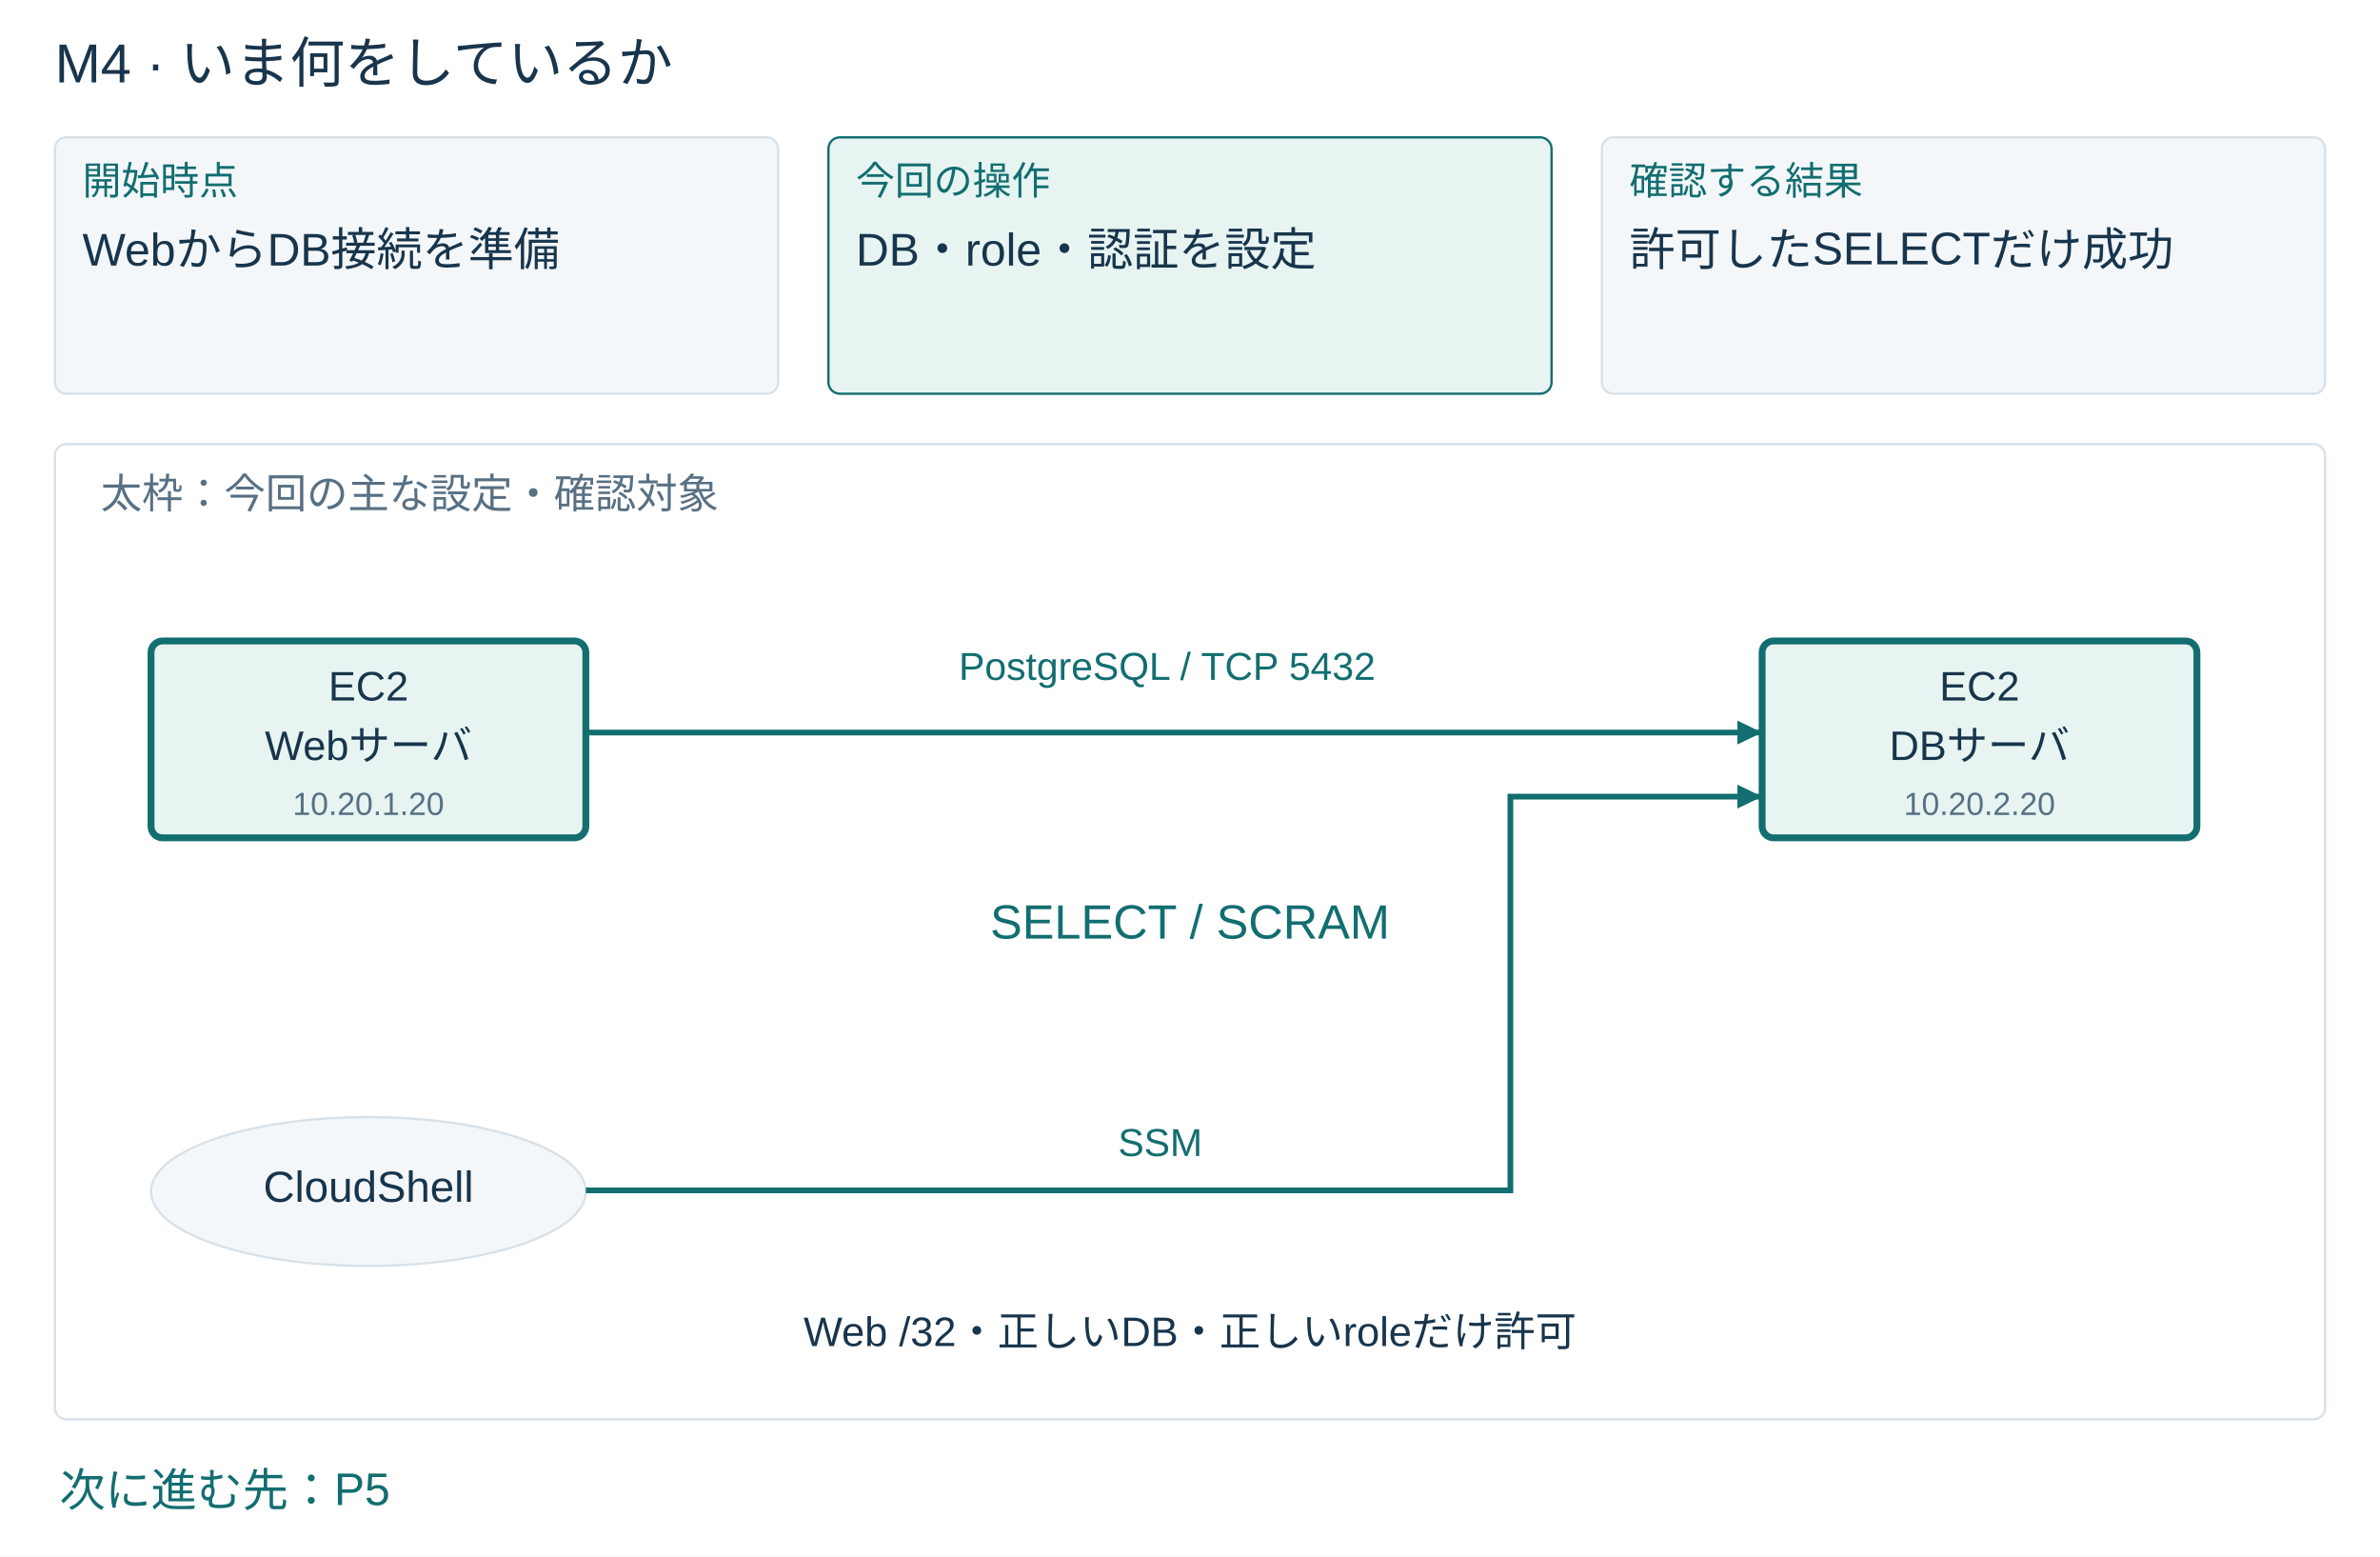
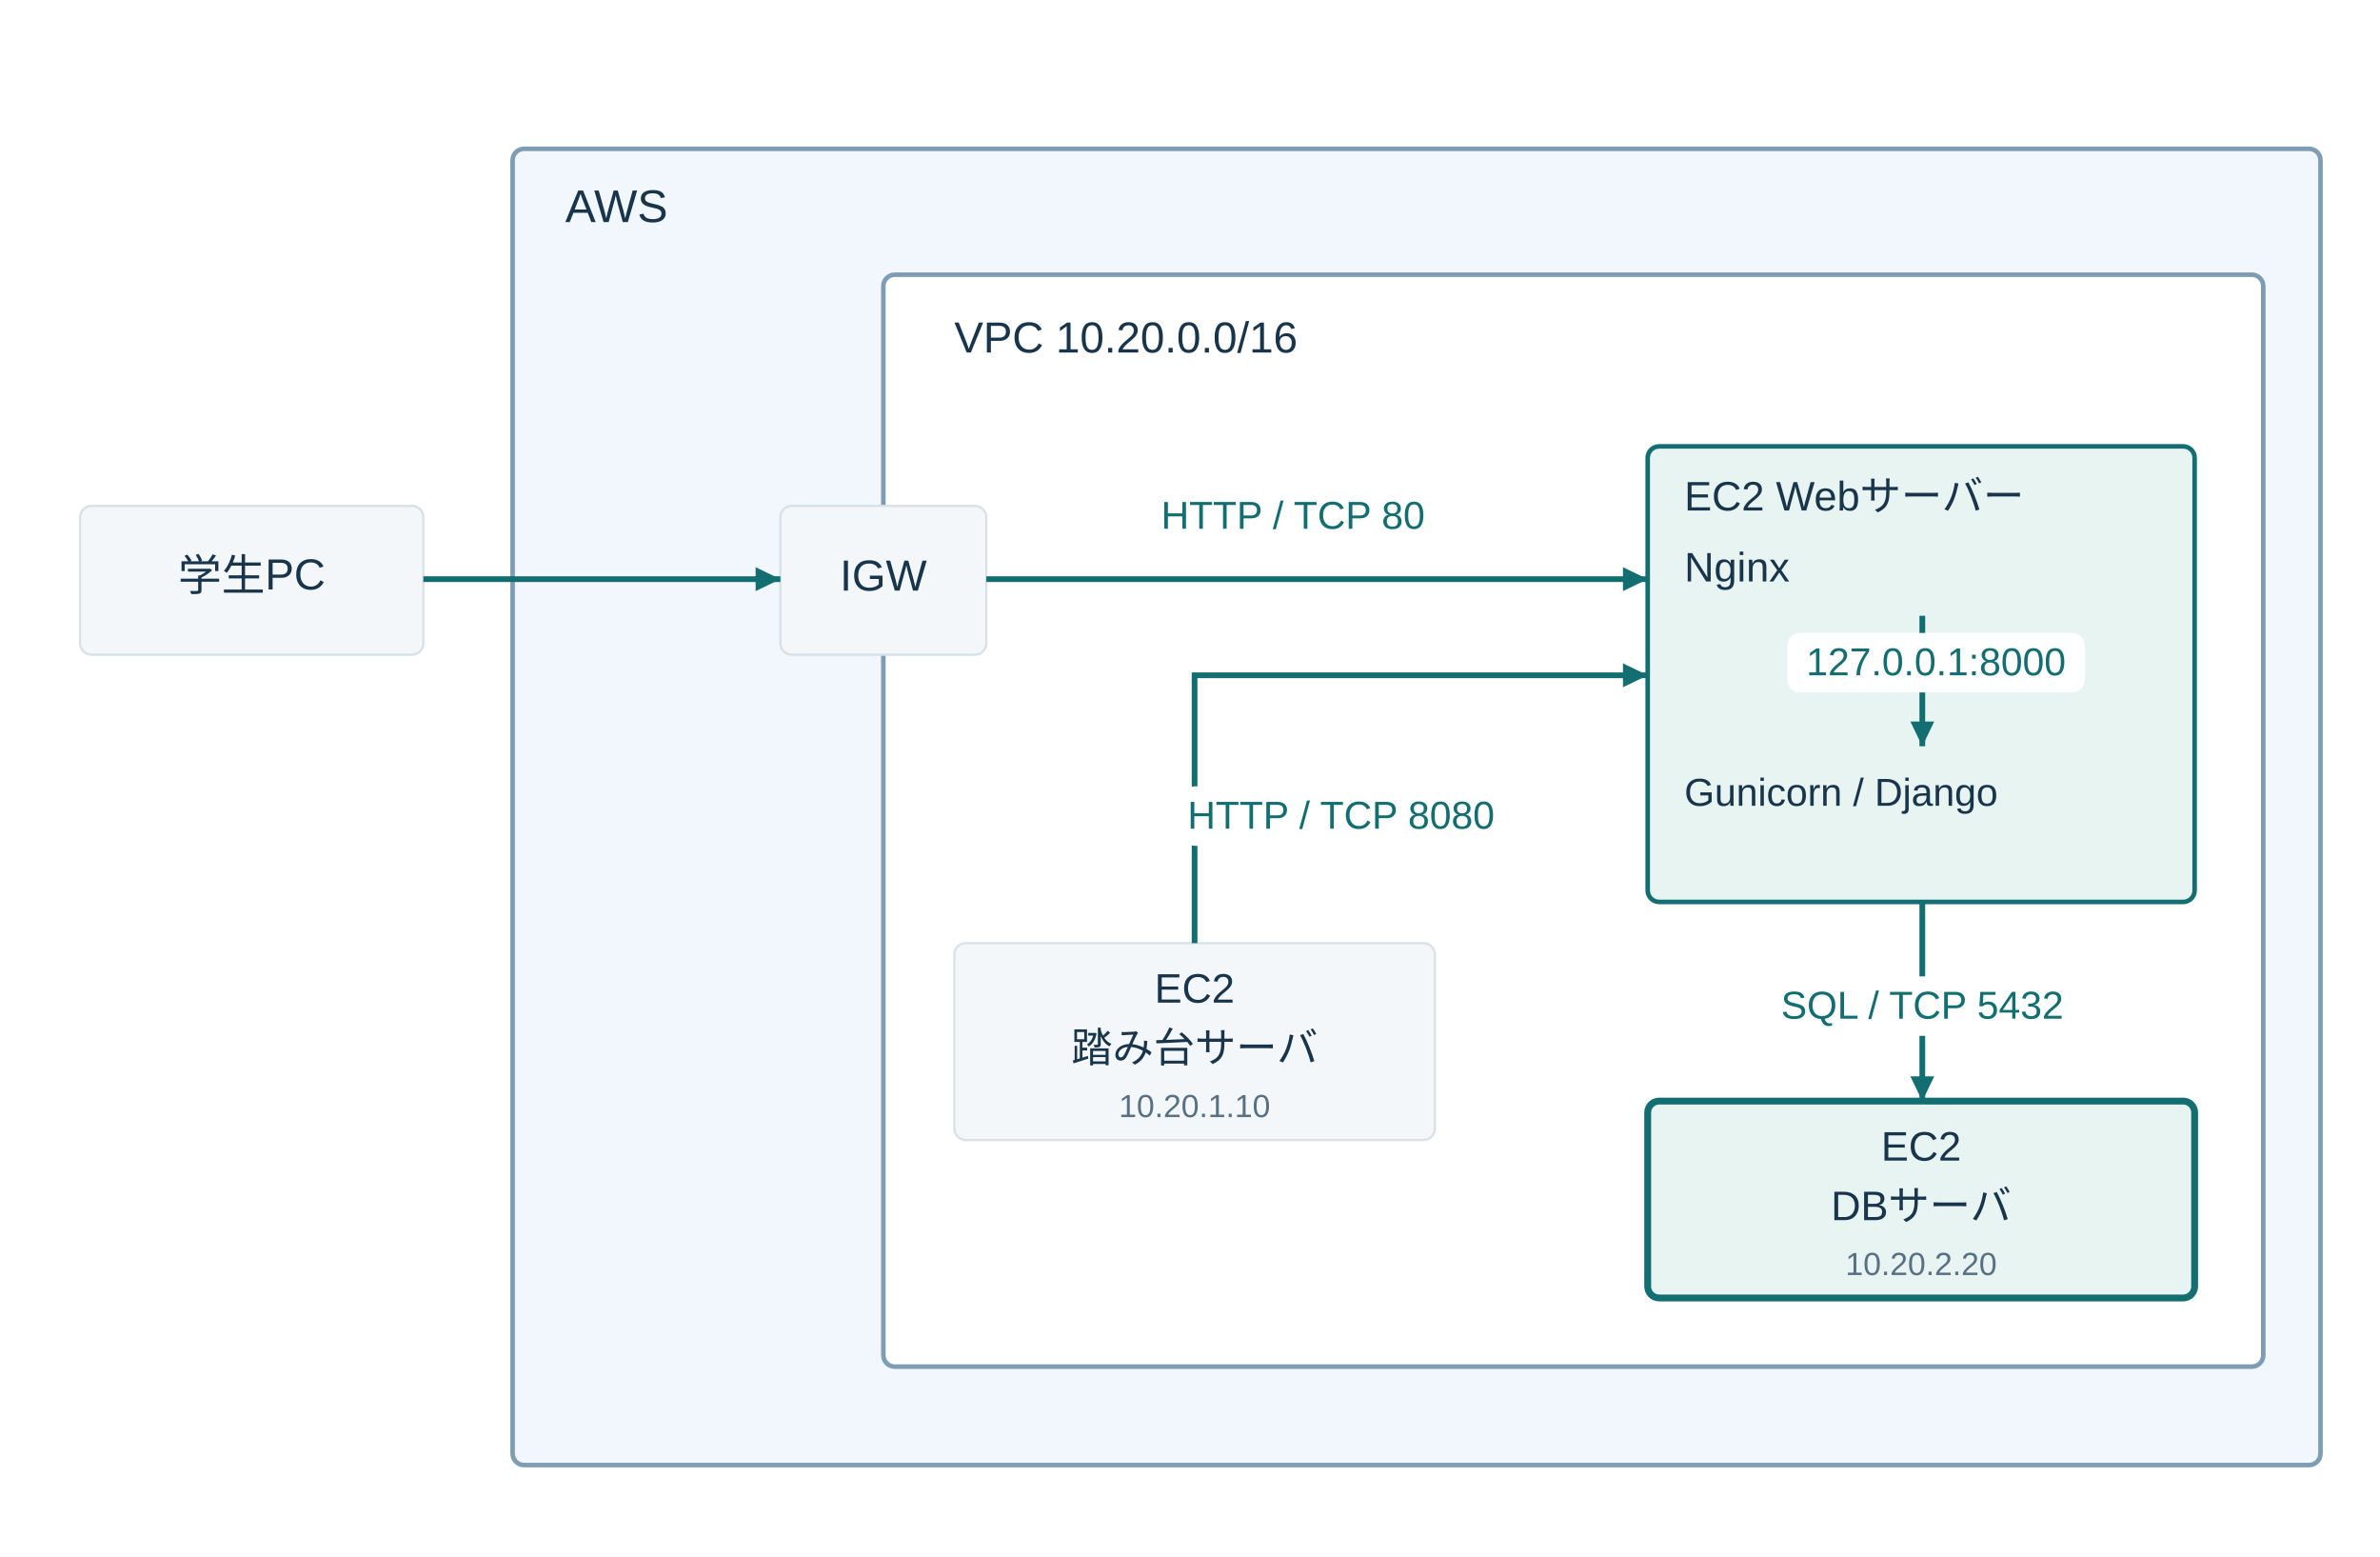
<svg xmlns="http://www.w3.org/2000/svg" width="1040" height="680" viewBox="0 0 1040 680" role="img">
  <rect width="1040" height="680" fill="white" />
-   <text x="24" y="36" font-size="24" font-family="Arial,MS Gothic,sans-serif" fill="#18354c">M4 · いま何をしているか</text>
-   <rect x="24" y="60" width="316" height="112" rx="5" fill="#f4f7fa" stroke="#d8e1e8" stroke-width="1" />
-   <text x="36" y="85" font-size="17" font-family="Arial,MS Gothic,sans-serif" fill="#126e70">開始時点</text>
-   <text x="36" y="116" font-size="20" font-family="Arial,MS Gothic,sans-serif" fill="#18354c">WebからDB接続を準備</text>
-   <rect x="362" y="60" width="316" height="112" rx="5" fill="#e7f4f2" stroke="#126e70" stroke-width="1" />
-   <text x="374" y="85" font-size="17" font-family="Arial,MS Gothic,sans-serif" fill="#126e70">今回の操作</text>
-   <text x="374" y="116" font-size="20" font-family="Arial,MS Gothic,sans-serif" fill="#18354c">DB・role・認証を設定</text>
-   <rect x="700" y="60" width="316" height="112" rx="5" fill="#f4f7fa" stroke="#d8e1e8" stroke-width="1" />
-   <text x="712" y="85" font-size="17" font-family="Arial,MS Gothic,sans-serif" fill="#126e70">確認する結果</text>
-   <text x="712" y="116" font-size="20" font-family="Arial,MS Gothic,sans-serif" fill="#18354c">許可したSELECTだけ成功</text>
-   <rect x="24" y="194" width="992" height="426" rx="5" fill="white" stroke="#d8e1e8" stroke-width="1" />
-   <text x="44" y="222" font-size="18" font-family="Arial,MS Gothic,sans-serif" fill="#587083">太枠：今回の主な設定・確認対象</text>
-   <rect x="66" y="280" width="190" height="86" rx="5" fill="#e7f4f2" stroke="#126e70" stroke-width="3" />
-   <text x="161.0" y="306" font-size="18" font-family="Arial,MS Gothic,sans-serif" fill="#18354c" text-anchor="middle">EC2</text>
-   <text x="161.0" y="332" font-size="18" font-family="Arial,MS Gothic,sans-serif" fill="#18354c" text-anchor="middle">Webサーバ</text>
-   <text x="161.0" y="356" font-size="14" font-family="Arial,MS Gothic,sans-serif" fill="#587083" text-anchor="middle">10.20.1.20</text>
-   <rect x="770" y="280" width="190" height="86" rx="5" fill="#e7f4f2" stroke="#126e70" stroke-width="3" />
-   <text x="865.0" y="306" font-size="18" font-family="Arial,MS Gothic,sans-serif" fill="#18354c" text-anchor="middle">EC2</text>
-   <text x="865.0" y="332" font-size="18" font-family="Arial,MS Gothic,sans-serif" fill="#18354c" text-anchor="middle">DBサーバ</text>
-   <text x="865.0" y="356" font-size="14" font-family="Arial,MS Gothic,sans-serif" fill="#587083" text-anchor="middle">10.20.2.20</text>
-   <polyline points="256,320 770,320" fill="none" stroke="#126e70" stroke-width="2.5" />
-   <polygon points="770.00,320.00 759.19,325.22 759.19,314.78" fill="#126e70" />
-   <rect x="415.75" y="279" width="188.5" height="25" rx="5" fill="white" stroke="white" stroke-width="1" />
-   <text x="510" y="297" font-size="17" font-family="Arial,MS Gothic,sans-serif" fill="#126e70" text-anchor="middle">PostgreSQL / TCP 5432</text>
-   <text x="520" y="410" font-size="21" font-family="Arial,MS Gothic,sans-serif" fill="#126e70" text-anchor="middle">SELECT / SCRAM</text>
-   <ellipse cx="161.0" cy="520.5" rx="95.0" ry="32.5" fill="#f4f7fa" stroke="#d8e1e8" stroke-width="1" />
-   <text x="161.0" y="525" font-size="19" font-family="Arial,MS Gothic,sans-serif" fill="#18354c" text-anchor="middle">CloudShell</text>
-   <polyline points="256,520 660,520 660,348 770,348" fill="none" stroke="#126e70" stroke-width="2.5" />
-   <polygon points="770.00,348.00 759.19,353.22 759.19,342.78" fill="#126e70" />
-   <rect x="489.25" y="487" width="35.5" height="25" rx="5" fill="white" stroke="white" stroke-width="1" />
-   <text x="507" y="505" font-size="17" font-family="Arial,MS Gothic,sans-serif" fill="#126e70" text-anchor="middle">SSM</text>
-   <text x="520" y="588" font-size="18" font-family="Arial,MS Gothic,sans-serif" fill="#18354c" text-anchor="middle">Web /32・正しいDB・正しいroleだけ許可</text>
-   <text x="26" y="658" font-size="20" font-family="Arial,MS Gothic,sans-serif" fill="#126e70">次に進む先：P5</text>
+   <rect x="224" y="65" width="790" height="575" rx="5" fill="#f1f7fc" stroke="#7e9cb3" stroke-width="2" />
+   <text x="247" y="97" font-size="20" font-family="Arial,MS Gothic,sans-serif" fill="#18354c">AWS</text>
+   <rect x="386" y="120" width="603" height="477" rx="5" fill="white" stroke="#7e9cb3" stroke-width="2" />
+   <text x="417" y="154" font-size="19" font-family="Arial,MS Gothic,sans-serif" fill="#18354c">VPC  10.20.0.0/16</text>
+   <rect x="35" y="221" width="150" height="65" rx="5" fill="#f4f7fa" stroke="#d8e1e8" stroke-width="1" />
+   <text x="110.0" y="258" font-size="19" font-family="Arial,MS Gothic,sans-serif" fill="#18354c" text-anchor="middle">学生PC</text>
+   <rect x="341" y="221" width="90" height="65" rx="5" fill="#f4f7fa" stroke="#d8e1e8" stroke-width="1" />
+   <text x="386.0" y="258" font-size="19" font-family="Arial,MS Gothic,sans-serif" fill="#18354c" text-anchor="middle">IGW</text>
+   <polyline points="185,253 341,253" fill="none" stroke="#126e70" stroke-width="2.5" />
+   <polygon points="341.00,253.00 330.19,258.22 330.19,247.78" fill="#126e70" />
+   <polyline points="431,253 720,253" fill="none" stroke="#126e70" stroke-width="2.5" />
+   <polygon points="720.00,253.00 709.19,258.22 709.19,247.78" fill="#126e70" />
+   <rect x="504.75" y="213" width="120.5" height="25" rx="5" fill="white" stroke="white" stroke-width="1" />
+   <text x="565" y="231" font-size="17" font-family="Arial,MS Gothic,sans-serif" fill="#126e70" text-anchor="middle">HTTP / TCP 80</text>
+   <rect x="417" y="412" width="210" height="86" rx="5" fill="#f4f7fa" stroke="#d8e1e8" stroke-width="1" />
+   <text x="522.0" y="438" font-size="18" font-family="Arial,MS Gothic,sans-serif" fill="#18354c" text-anchor="middle">EC2</text>
+   <text x="522.0" y="464" font-size="18" font-family="Arial,MS Gothic,sans-serif" fill="#18354c" text-anchor="middle">踏み台サーバ</text>
+   <text x="522.0" y="488" font-size="14" font-family="Arial,MS Gothic,sans-serif" fill="#587083" text-anchor="middle">10.20.1.10</text>
+   <polyline points="522,412 522,295 720,295" fill="none" stroke="#126e70" stroke-width="2.5" />
+   <polygon points="720.00,295.00 709.19,300.22 709.19,289.78" fill="#126e70" />
+   <rect x="517.25" y="344" width="137.5" height="25" rx="5" fill="white" stroke="white" stroke-width="1" />
+   <text x="586" y="362" font-size="17" font-family="Arial,MS Gothic,sans-serif" fill="#126e70" text-anchor="middle">HTTP / TCP 8080</text>
+   <rect x="720" y="195" width="239" height="199" rx="5" fill="#e7f4f2" stroke="#126e70" stroke-width="2" />
+   <text x="736" y="223" font-size="18" font-family="Arial,MS Gothic,sans-serif" fill="#18354c">EC2 Webサーバー</text>
+   <text x="736" y="254" font-size="18" font-family="Arial,MS Gothic,sans-serif" fill="#18354c">Nginx</text>
+   <polyline points="840,269 840,326" fill="none" stroke="#126e70" stroke-width="2.5" />
+   <polygon points="840.00,326.00 834.78,315.19 845.22,315.19" fill="#126e70" />
+   <rect x="781.5" y="277" width="129.0" height="25" rx="5" fill="white" stroke="white" stroke-width="1" />
+   <text x="846" y="295" font-size="17" font-family="Arial,MS Gothic,sans-serif" fill="#126e70" text-anchor="middle">127.0.0.1:8000</text>
+   <text x="736" y="352" font-size="17" font-family="Arial,MS Gothic,sans-serif" fill="#18354c">Gunicorn / Django</text>
+   <rect x="720" y="481" width="239" height="86" rx="5" fill="#e7f4f2" stroke="#126e70" stroke-width="3" />
+   <text x="839.5" y="507" font-size="18" font-family="Arial,MS Gothic,sans-serif" fill="#18354c" text-anchor="middle">EC2</text>
+   <text x="839.5" y="533" font-size="18" font-family="Arial,MS Gothic,sans-serif" fill="#18354c" text-anchor="middle">DBサーバ</text>
+   <text x="839.5" y="557" font-size="14" font-family="Arial,MS Gothic,sans-serif" fill="#587083" text-anchor="middle">10.20.2.20</text>
+   <polyline points="840,394 840,481" fill="none" stroke="#126e70" stroke-width="2.5" />
+   <polygon points="840.00,481.00 834.78,470.19 845.22,470.19" fill="#126e70" />
+   <rect x="775.5" y="427" width="129.0" height="25" rx="5" fill="white" stroke="white" stroke-width="1" />
+   <text x="840" y="445" font-size="17" font-family="Arial,MS Gothic,sans-serif" fill="#126e70" text-anchor="middle">SQL / TCP 5432</text>
</svg>
